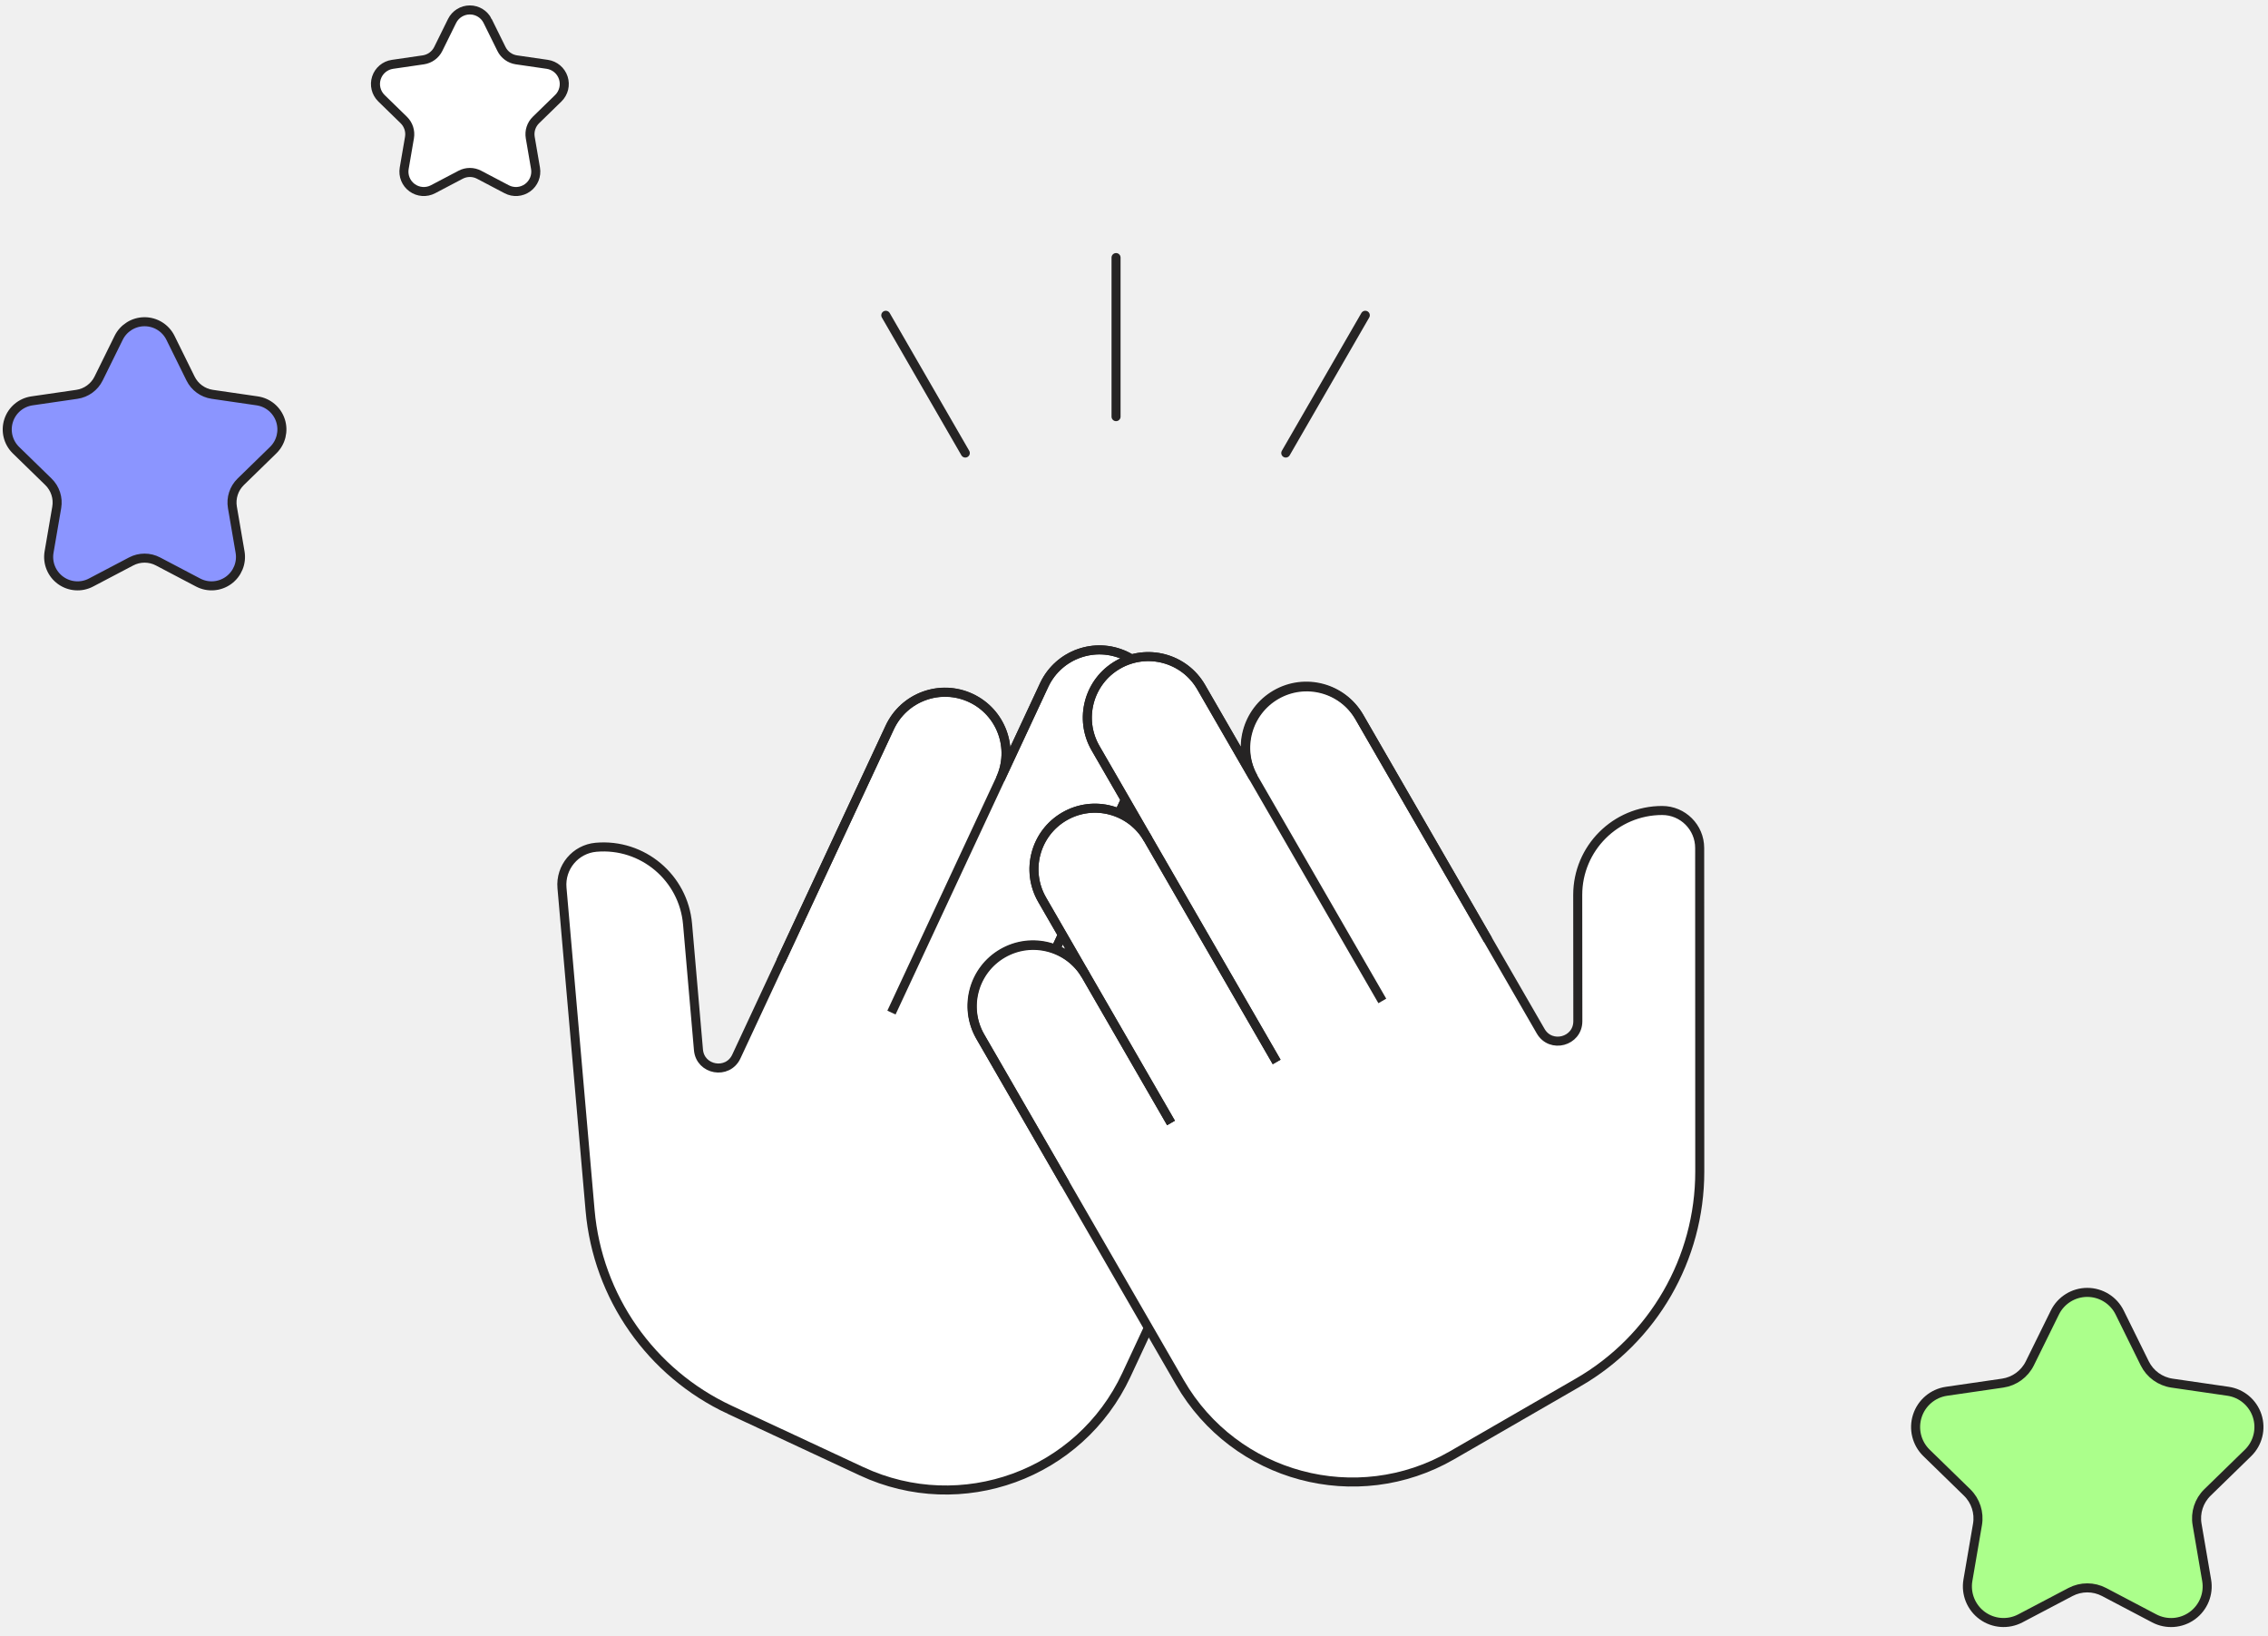
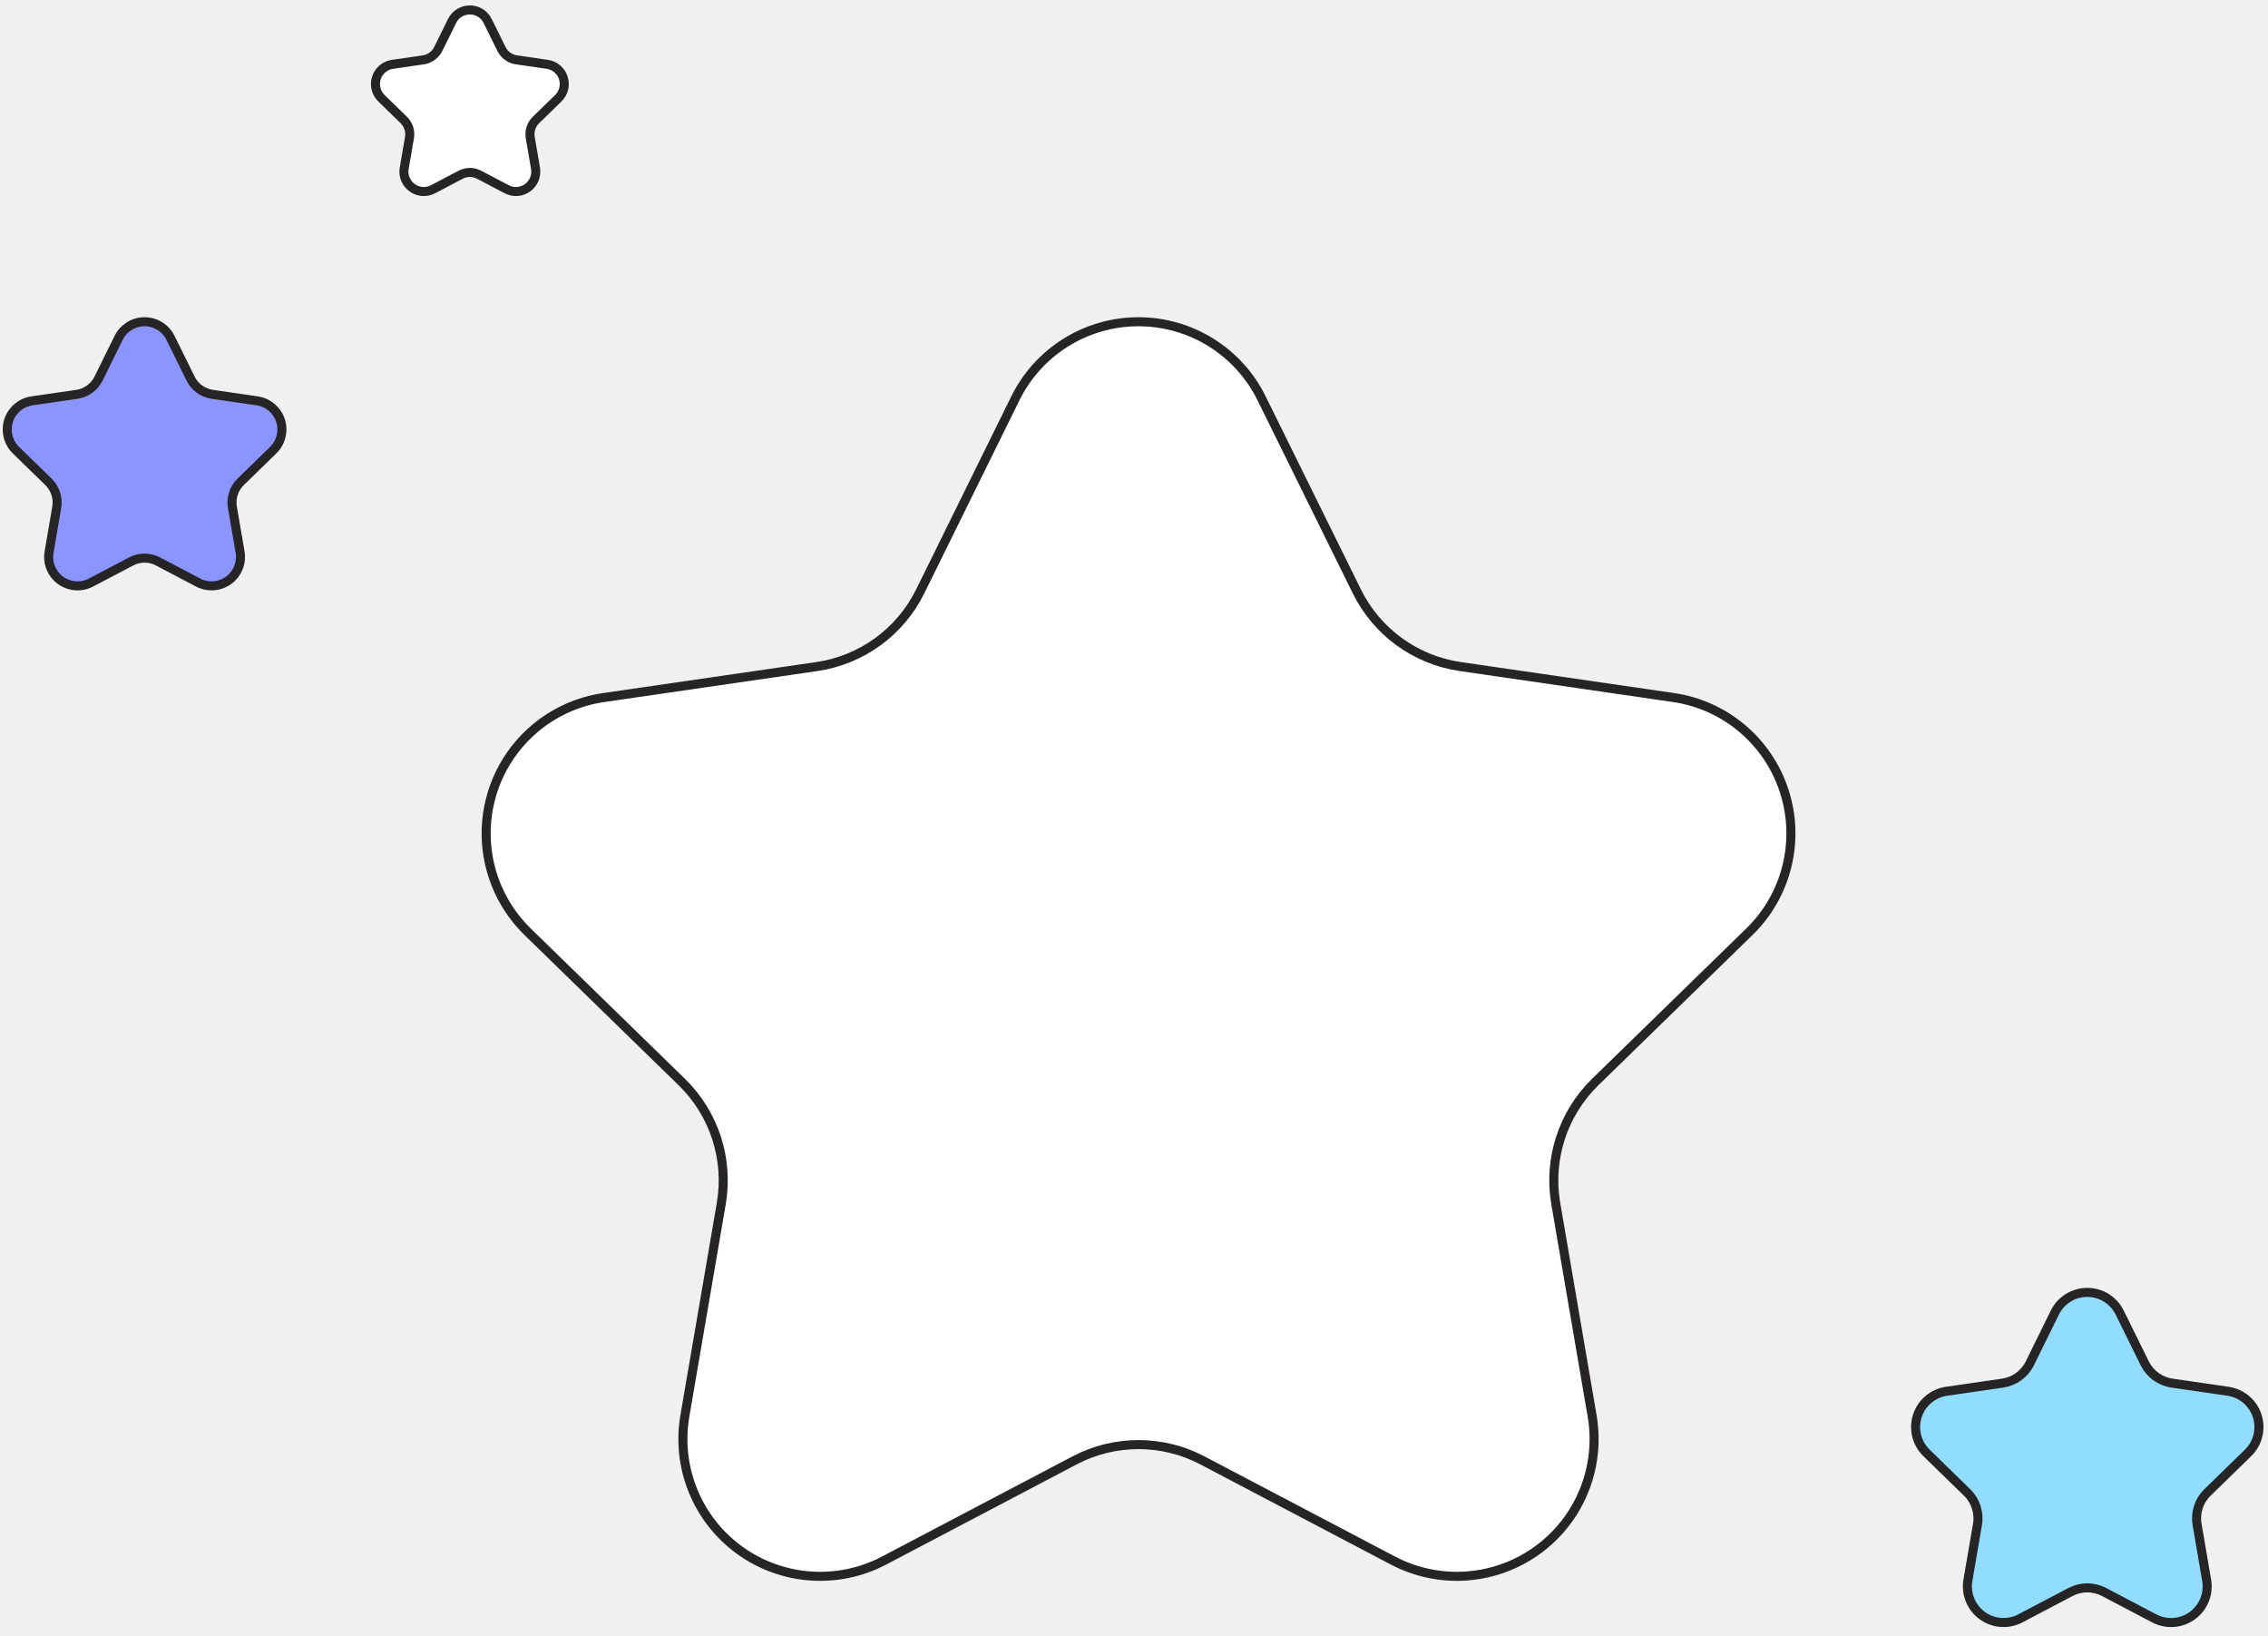
<svg xmlns="http://www.w3.org/2000/svg" width="251" height="181" fill="none">
-   <path fill="#fff" stroke="#262424" d="M115.601 75.703a6.752 6.752 0 0 1 12.237 5.706l-4.891 10.49a6.751 6.751 0 0 1 12.237 5.706l-4.076 8.741a6.75 6.75 0 0 1 8.972-3.266 6.75 6.75 0 0 1 3.266 8.972l-5.525 11.849a.091.091 0 0 0-.007.014l-13.159 28.221c-5.146 11.034-18.262 15.808-29.296 10.662l-14.485-6.754-.125-.059v.001a26.926 26.926 0 0 1-15.444-22.064l-3.11-35.678a4.152 4.152 0 0 1 3.774-4.497 9.344 9.344 0 0 1 10.123 8.502l1.206 13.911c.194 2.248 3.24 2.786 4.194.741l16.98-36.415a6.751 6.751 0 1 1 12.238 5.706l4.891-10.49Z" />
-   <path stroke="#262424" d="m98.657 112.041 12.053-25.849a6.751 6.751 0 0 0-12.237-5.706L86.42 106.334M110.896 117.747 127.84 81.41a6.752 6.752 0 0 0-12.237-5.706L98.659 112.04" />
-   <path stroke="#262424" d="m123.132 123.453 12.053-25.848a6.751 6.751 0 0 0-12.238-5.706l-12.053 25.848" />
-   <path stroke="#262424" d="m135.368 129.159 7.977-17.107a6.75 6.75 0 1 0-12.237-5.706l-7.977 17.107" />
-   <path fill="#fff" stroke="#262424" d="M132.935 76.028a6.75 6.75 0 1 0-11.693 6.751l5.786 10.023a6.75 6.75 0 1 0-11.693 6.751l4.822 8.353a6.751 6.751 0 0 0-11.693 6.751l6.537 11.323.007.013 15.569 26.966c6.088 10.544 19.57 14.157 30.114 8.069l13.841-7.991.119-.07.001.001a26.926 26.926 0 0 0 13.462-23.326l-.011-35.813a4.151 4.151 0 0 0-4.152-4.15 9.344 9.344 0 0 0-9.344 9.35l.012 13.964c.002 2.256-2.986 3.058-4.114 1.104L150.415 79.3a6.75 6.75 0 1 0-11.693 6.751l-5.787-10.023Z" />
-   <path stroke="#262424" d="m152.981 110.751-14.26-24.7a6.752 6.752 0 0 1 11.694-6.751l14.26 24.7M141.287 117.503 121.24 82.781a6.75 6.75 0 1 1 11.693-6.751l20.047 34.722" />
-   <path stroke="#262424" d="m129.595 124.253-14.26-24.699a6.75 6.75 0 1 1 11.693-6.751l14.26 24.699" />
-   <path stroke="#262424" d="m117.902 131.004-9.438-16.347a6.752 6.752 0 0 1 11.694-6.751l9.438 16.347" />
-   <path stroke="#262424" stroke-linecap="round" d="M123.513 28.5v17.6M151.097 34.885l-8.8 15.242M98.03 34.885l8.8 15.242" />
+   <path fill="#fff" stroke="#262424" stroke-miterlimit="10" d="m139.616 44.068 10.549 21.374a15.187 15.187 0 0 0 11.44 8.31l23.586 3.427a15.19 15.19 0 0 1 8.422 25.91l-17.068 16.634a15.196 15.196 0 0 0-4.369 13.445l4.025 23.495a15.187 15.187 0 0 1-13.874 17.716 15.19 15.19 0 0 1-8.163-1.703l-21.097-11.089a15.192 15.192 0 0 0-14.137 0l-21.097 11.089a15.19 15.19 0 0 1-22.038-16.013l4.029-23.492a15.19 15.19 0 0 0-4.37-13.445l-17.067-16.633a15.193 15.193 0 0 1 .814-22.493 15.19 15.19 0 0 1 7.608-3.417l23.586-3.428a15.19 15.19 0 0 0 11.44-8.31l10.538-21.377a15.196 15.196 0 0 1 13.622-8.468 15.189 15.189 0 0 1 13.621 8.468Z" />
  <path fill="#8B95FF" stroke="#262424" stroke-miterlimit="10" d="m18.867 37.383 2.22 4.5a3.197 3.197 0 0 0 2.409 1.749l4.965.722a3.198 3.198 0 0 1 1.773 5.454l-3.593 3.502a3.198 3.198 0 0 0-.92 2.83l.848 4.947a3.199 3.199 0 0 1-4.64 3.371l-4.441-2.334a3.196 3.196 0 0 0-2.976 0l-4.442 2.334a3.198 3.198 0 0 1-4.64-3.371l.849-4.946a3.198 3.198 0 0 0-.92-2.83l-3.593-3.502a3.198 3.198 0 0 1 1.773-5.455l4.965-.721a3.199 3.199 0 0 0 2.409-1.75l2.218-4.5a3.197 3.197 0 0 1 5.736 0Z" />
  <path fill="#fff" stroke="#262424" stroke-miterlimit="10" d="m53.97 2.326 1.528 3.093a2.198 2.198 0 0 0 1.655 1.203l3.414.496a2.2 2.2 0 0 1 1.22 3.75l-2.471 2.408a2.198 2.198 0 0 0-.633 1.946l.583 3.4a2.199 2.199 0 0 1-3.19 2.318l-3.053-1.605a2.198 2.198 0 0 0-2.046 0l-3.054 1.605a2.199 2.199 0 0 1-3.19-2.318l.584-3.4a2.198 2.198 0 0 0-.633-1.946l-2.47-2.407a2.2 2.2 0 0 1 1.219-3.75l3.414-.497a2.199 2.199 0 0 0 1.655-1.202l1.526-3.094a2.198 2.198 0 0 1 3.943 0Z" />
-   <path fill="#ABFF8B" stroke="#262424" stroke-miterlimit="10" d="m234.583 145.228 2.776 5.625a4.005 4.005 0 0 0 3.011 2.187l6.207.902a3.999 3.999 0 0 1 2.216 6.818l-4.492 4.378a3.987 3.987 0 0 0-1.149 3.538l1.059 6.183a3.996 3.996 0 0 1-5.799 4.214l-5.552-2.919a4.005 4.005 0 0 0-3.721 0l-5.551 2.919a4 4 0 0 1-5.8-4.214l1.06-6.182a3.997 3.997 0 0 0-1.149-3.539l-4.492-4.377a3.997 3.997 0 0 1 2.216-6.818l6.207-.902a4 4 0 0 0 3.011-2.187l2.773-5.626a3.998 3.998 0 0 1 7.169 0Z" />
+   <path fill="#90DDFF" stroke="#262424" stroke-miterlimit="10" d="m234.583 145.228 2.776 5.625a4.005 4.005 0 0 0 3.011 2.187l6.207.902a3.999 3.999 0 0 1 2.216 6.818l-4.492 4.378a3.987 3.987 0 0 0-1.149 3.538l1.059 6.183a3.996 3.996 0 0 1-5.799 4.214l-5.552-2.919a4.005 4.005 0 0 0-3.721 0l-5.551 2.919a4 4 0 0 1-5.8-4.214l1.06-6.182a3.997 3.997 0 0 0-1.149-3.539l-4.492-4.377a3.997 3.997 0 0 1 2.216-6.818l6.207-.902a4 4 0 0 0 3.011-2.187l2.773-5.626a3.998 3.998 0 0 1 7.169 0Z" />
</svg>
